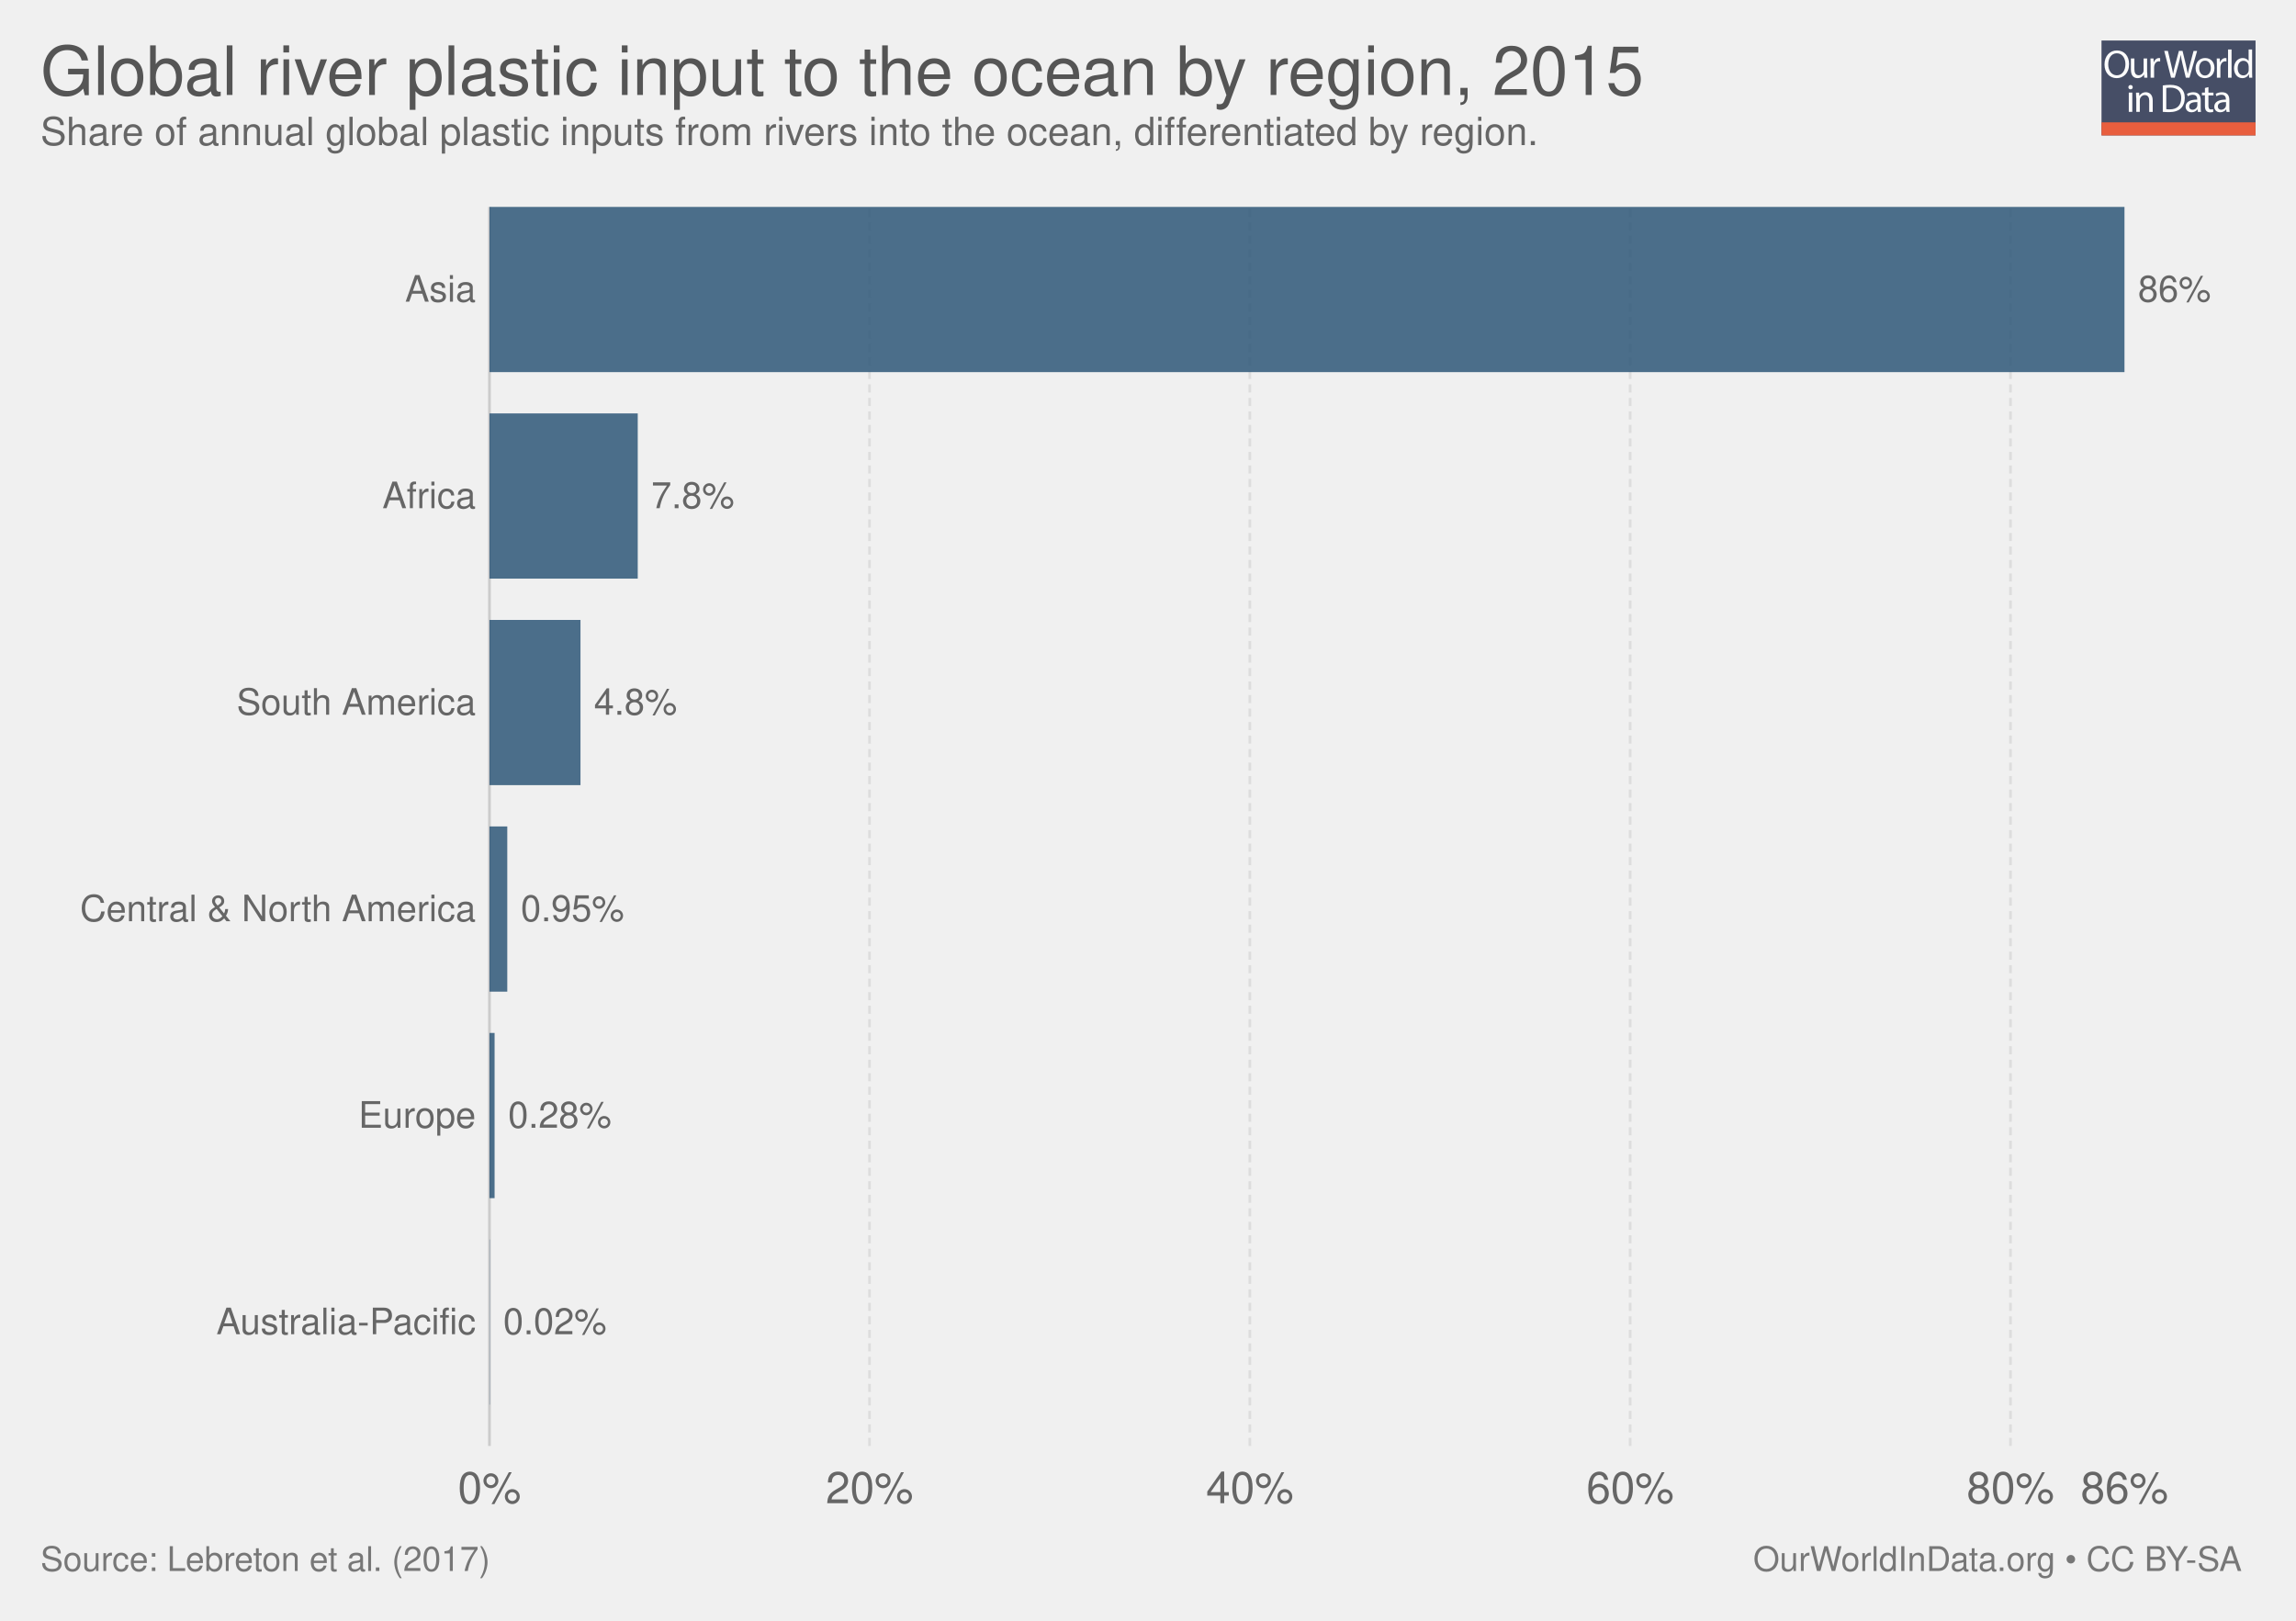
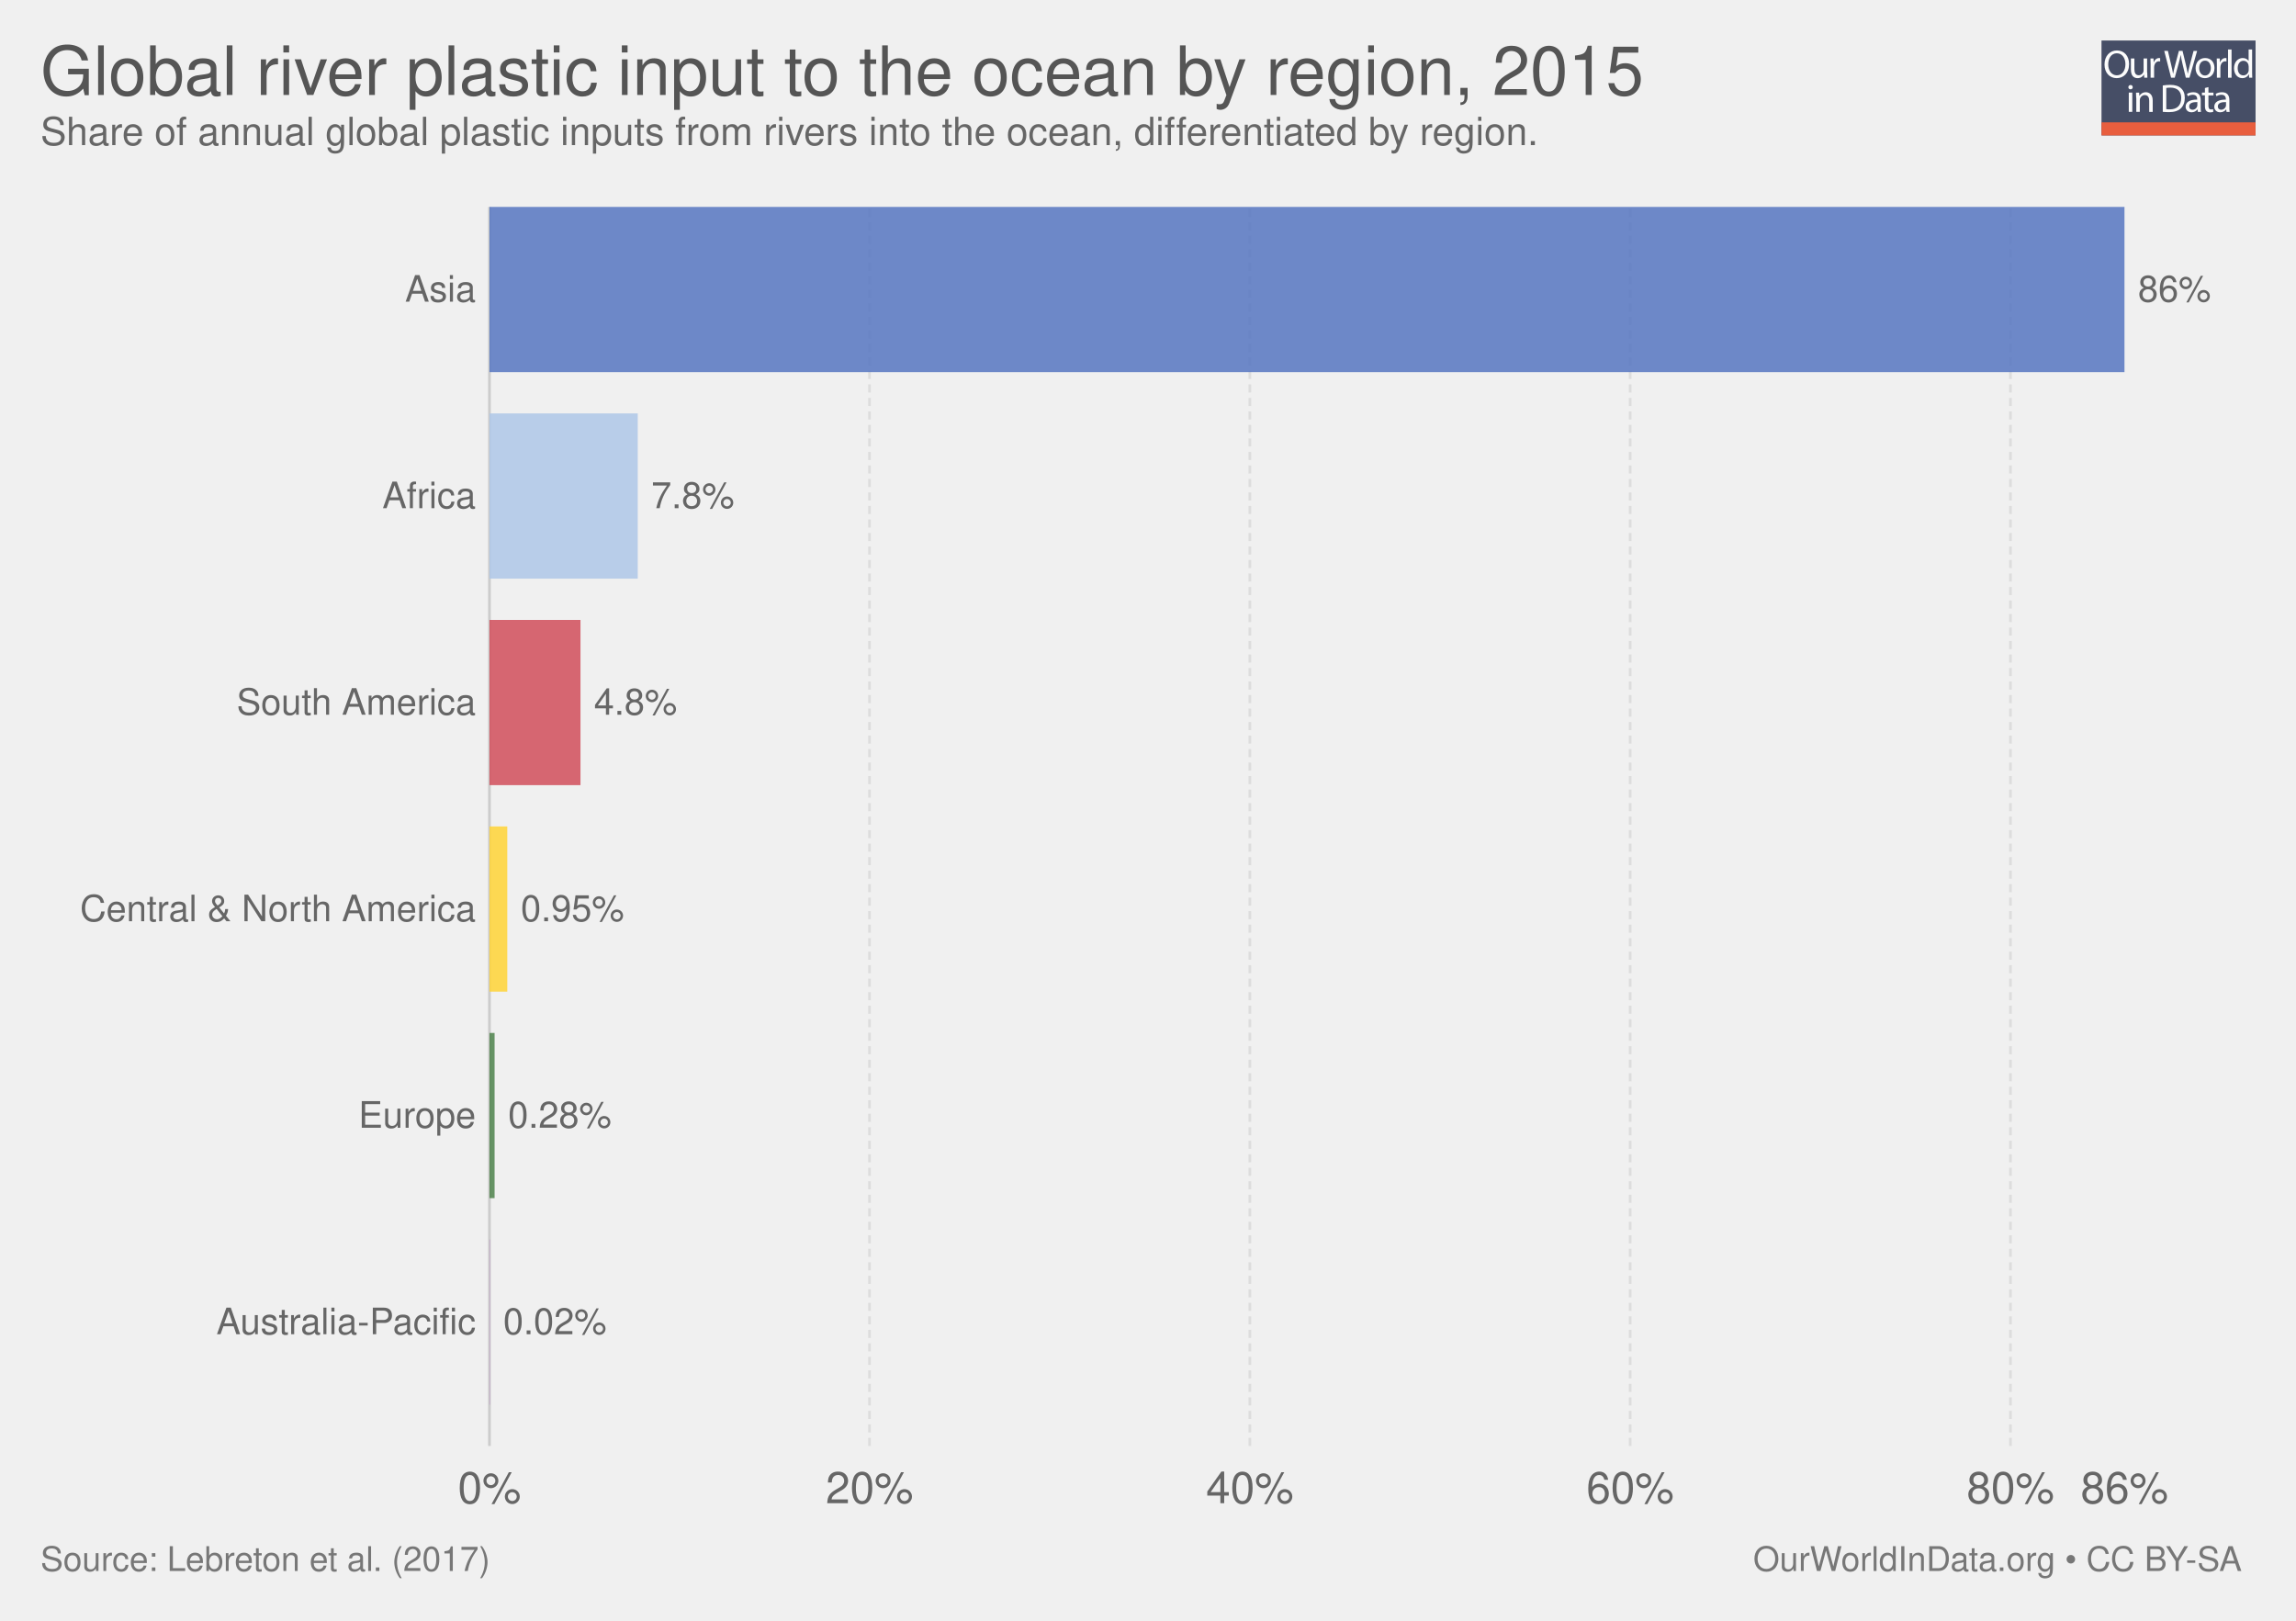
<svg xmlns="http://www.w3.org/2000/svg" xmlns:xlink="http://www.w3.org/1999/xlink" version="1.1" style="font-family: 'Helvetica Neue', Helvetica, Arial, sans-serif; font-size: 18px; background-color: white; text-rendering: optimizeLegibility; -webkit-font-smoothing: antialiased;" width="850" height="600">
  <g class="ChartTab">
    <g class="HeaderView">
      <g opacity="0.8" transform="translate(778, 15) scale(0.27)">
        <a xlink:href="https://ourworldindata.org" target="_blank">
          <g>
            <rect x="0" y="0" fill="#1B2543" width="211.2" height="130.1" />
            <rect x="0" y="112.2" fill="#E63912" width="211.2" height="17.9" />
            <g>
              <rect x="1.2" y="12.3" fill="none" width="210.2" height="99.2" />
              <path fill="#FFFFFF" d="M37.8,32.2c0,12.7-7.7,19.4-17.1,19.4c-9.7,0-16.6-7.5-16.6-18.7c0-11.7,7.3-19.3,17.1-19.3 C31.3,13.7,37.8,21.3,37.8,32.2z M9.2,32.8c0,7.9,4.3,14.9,11.8,14.9c7.5,0,11.8-6.9,11.8-15.3c0-7.3-3.8-14.9-11.8-14.9 C13.1,17.5,9.2,24.8,9.2,32.8z" />
              <path fill="#FFFFFF" d="M62.7,43.8c0,2.7,0.1,5.1,0.2,7.2h-4.3l-0.3-4.3h-0.1c-1.3,2.1-4,4.9-8.8,4.9c-4.2,0-9.1-2.3-9.1-11.6 V24.6h4.8v14.6c0,5,1.5,8.4,5.9,8.4c3.2,0,5.5-2.2,6.3-4.4c0.3-0.7,0.4-1.6,0.4-2.5V24.6h4.8V43.8z" />
              <path fill="#FFFFFF" d="M67.3,32.8c0-3.1-0.1-5.8-0.2-8.2h4.2l0.2,5.2h0.2c1.2-3.5,4.1-5.8,7.3-5.8c0.5,0,0.9,0.1,1.4,0.2v4.5 c-0.5-0.1-1-0.2-1.6-0.2c-3.4,0-5.8,2.6-6.5,6.2c-0.1,0.7-0.2,1.4-0.2,2.2V51h-4.8V32.8z" />
              <path fill="#FFFFFF" d="M95.4,51l-9.4-36.8h5l4.4,18.6c1.1,4.6,2.1,9.2,2.7,12.7h0.1c0.6-3.7,1.8-8,3-12.8l4.9-18.5h5l4.5,18.7 c1,4.4,2,8.7,2.6,12.6h0.1c0.8-4,1.8-8.1,3-12.7l4.9-18.5h4.9L120.6,51h-5L111,31.9c-1.1-4.7-1.9-8.3-2.4-12h-0.1 c-0.7,3.7-1.5,7.3-2.8,12L100.4,51H95.4z" />
              <path fill="#FFFFFF" d="M154.9,37.6c0,9.8-6.8,14-13.2,14c-7.2,0-12.7-5.2-12.7-13.6c0-8.8,5.8-14,13.1-14 C149.8,24,154.9,29.5,154.9,37.6z M133.9,37.9c0,5.8,3.3,10.1,8,10.1c4.6,0,8-4.3,8-10.3c0-4.5-2.2-10.1-7.9-10.1 C136.3,27.6,133.9,32.8,133.9,37.9z" />
              <path fill="#FFFFFF" d="M158.2,32.8c0-3.1-0.1-5.8-0.2-8.2h4.2l0.2,5.2h0.2c1.2-3.5,4.1-5.8,7.3-5.8c0.5,0,0.9,0.1,1.4,0.2v4.5 c-0.5-0.1-1-0.2-1.6-0.2c-3.4,0-5.8,2.6-6.5,6.2c-0.1,0.7-0.2,1.4-0.2,2.2V51h-4.8V32.8z" />
              <path fill="#FFFFFF" d="M173.5,12.3h4.8V51h-4.8V12.3z" />
              <path fill="#FFFFFF" d="M206.5,12.3v31.9c0,2.3,0.1,5,0.2,6.8h-4.3l-0.2-4.6H202c-1.5,2.9-4.7,5.2-9,5.2 c-6.4,0-11.3-5.4-11.3-13.4c-0.1-8.8,5.4-14.2,11.9-14.2c4,0,6.8,1.9,8,4h0.1V12.3H206.5z M201.7,35.4c0-0.6-0.1-1.4-0.2-2 c-0.7-3.1-3.3-5.6-6.9-5.6c-5,0-7.9,4.4-7.9,10.2c0,5.3,2.6,9.8,7.8,9.8c3.2,0,6.2-2.1,7.1-5.7c0.2-0.7,0.2-1.3,0.2-2.1V35.4z" />
              <path fill="#FFFFFF" d="M42.8,64c0.1,1.6-1.1,2.9-3.1,2.9c-1.7,0-2.9-1.3-2.9-2.9c0-1.7,1.3-3,3-3C41.7,61,42.8,62.3,42.8,64z M37.4,97.8V71.4h4.8v26.4H37.4z" />
              <path fill="#FFFFFF" d="M47.5,78.6c0-2.7-0.1-5-0.2-7.1h4.3l0.3,4.4h0.1c1.3-2.5,4.4-5,8.8-5c3.7,0,9.4,2.2,9.4,11.2v15.8h-4.8 V82.6c0-4.3-1.6-7.8-6.1-7.8c-3.2,0-5.6,2.2-6.5,4.9c-0.2,0.6-0.3,1.4-0.3,2.2v15.9h-4.8V78.6z" />
              <path fill="#FFFFFF" d="M84,61.6c2.9-0.4,6.3-0.8,10.1-0.8c6.8,0,11.7,1.6,14.9,4.6c3.3,3,5.2,7.3,5.2,13.2c0,6-1.9,10.9-5.3,14.3 c-3.4,3.4-9.1,5.3-16.3,5.3c-3.4,0-6.2-0.2-8.6-0.4V61.6z M88.8,94.1c1.2,0.2,3,0.3,4.8,0.3c10.2,0,15.7-5.7,15.7-15.6 c0.1-8.7-4.9-14.2-14.9-14.2c-2.5,0-4.3,0.2-5.6,0.5V94.1z" />
              <path fill="#FFFFFF" d="M132.1,97.8l-0.4-3.3h-0.2c-1.5,2.1-4.3,3.9-8.1,3.9c-5.4,0-8.1-3.8-8.1-7.6c0-6.4,5.7-9.9,15.9-9.8v-0.5 c0-2.2-0.6-6.1-6-6.1c-2.5,0-5,0.8-6.9,2l-1.1-3.2c2.2-1.4,5.4-2.3,8.7-2.3c8.1,0,10.1,5.5,10.1,10.8v9.9c0,2.3,0.1,4.5,0.4,6.3 H132.1z M131.4,84.4c-5.3-0.1-11.2,0.8-11.2,5.9c0,3.1,2.1,4.6,4.5,4.6c3.4,0,5.6-2.2,6.4-4.4c0.2-0.5,0.3-1,0.3-1.5V84.4z" />
              <path fill="#FFFFFF" d="M146.6,63.9v7.6h6.9v3.7h-6.9v14.2c0,3.3,0.9,5.1,3.6,5.1c1.3,0,2.2-0.2,2.8-0.3l0.2,3.6 c-0.9,0.4-2.4,0.7-4.3,0.7c-2.2,0-4-0.7-5.2-2c-1.4-1.4-1.9-3.8-1.9-6.9V75.1h-4.1v-3.7h4.1v-6.3L146.6,63.9z" />
              <path fill="#FFFFFF" d="M171.4,97.8l-0.4-3.3h-0.2c-1.5,2.1-4.3,3.9-8.1,3.9c-5.4,0-8.1-3.8-8.1-7.6c0-6.4,5.7-9.9,15.9-9.8v-0.5 c0-2.2-0.6-6.1-6-6.1c-2.5,0-5,0.8-6.9,2l-1.1-3.2c2.2-1.4,5.4-2.3,8.7-2.3c8.1,0,10.1,5.5,10.1,10.8v9.9c0,2.3,0.1,4.5,0.4,6.3 H171.4z M170.7,84.4c-5.3-0.1-11.2,0.8-11.2,5.9c0,3.1,2.1,4.6,4.5,4.6c3.4,0,5.6-2.2,6.4-4.4c0.2-0.5,0.3-1,0.3-1.5V84.4z" />
            </g>
          </g>
        </a>
      </g>
      <a href="https://ourworldindata.org/grapher/river-plastics-by-region" target="_blank">
        <text font-size="25.20" x="15.0" y="35.2" fill="#555">
          <tspan x="15" y="35.16">Global river plastic input to the ocean by region, 2015</tspan>
        </text>
      </a>
      <text font-size="14.40" x="15.0" y="53.7" fill="#666">
        <tspan x="15" y="53.72">Share of annual global plastic inputs from rivers into the ocean, differentiated by region.</tspan>
      </text>
    </g>
    <g class="DiscreteBarChart">
      <rect x="15" y="76.6" width="810" height="479.9" opacity="0" fill="rgba(255,255,255,0)" />
      <g class="HorizontalAxis">
        <text x="181.2" y="556.5" fill="#666" text-anchor="middle" font-size="16.2">0%</text>
        <text x="321.9" y="556.5" fill="#666" text-anchor="middle" font-size="16.2">20%</text>
        <text x="462.7" y="556.5" fill="#666" text-anchor="middle" font-size="16.2">40%</text>
        <text x="603.5" y="556.5" fill="#666" text-anchor="middle" font-size="16.2">60%</text>
        <text x="744.3" y="556.5" fill="#666" text-anchor="middle" font-size="16.2">80%</text>
        <text x="786.5" y="556.5" fill="#666" text-anchor="middle" font-size="16.2">86%</text>
      </g>
      <g class="AxisGridLines">
        <line x1="181.2" y1="535.30" x2="181.2" y2="76.60" stroke="#ccc" />
        <line x1="321.9" y1="535.30" x2="321.9" y2="76.60" stroke="#ddd" stroke-dasharray="3,2" />
        <line x1="462.7" y1="535.30" x2="462.7" y2="76.60" stroke="#ddd" stroke-dasharray="3,2" />
        <line x1="603.5" y1="535.30" x2="603.5" y2="76.60" stroke="#ddd" stroke-dasharray="3,2" />
        <line x1="744.3" y1="535.30" x2="744.3" y2="76.60" stroke="#ddd" stroke-dasharray="3,2" />
      </g>
      <g class="bar">
        <text x="176.158" y="107.18" fill="#666" dominant-baseline="middle" text-anchor="end" font-size="13.5">Asia</text>
-         <rect x="181.2" y="76.6" width="605.3" height="61.16" fill="#2E5778" opacity="0.85" />
+         <rect x="181.2" y="76.6" width="605.3" height="61.16" fill="#5675c1" opacity="0.85" />
        <text x="791.5" y="107.18" fill="#666" dominant-baseline="middle" text-anchor="start" font-size="13.5">86%</text>
      </g>
      <g class="bar">
        <text x="176.158" y="183.63" fill="#666" dominant-baseline="middle" text-anchor="end" font-size="13.5">Africa</text>
-         <rect x="181.2" y="153.05" width="54.9" height="61.16" fill="#2E5778" opacity="0.85" />
+         <rect x="181.2" y="153.05" width="54.9" height="61.16" fill="#aec7e8" opacity="0.85" />
        <text x="241.1" y="183.63" fill="#666" dominant-baseline="middle" text-anchor="start" font-size="13.5">7.8%</text>
      </g>
      <g class="bar">
        <text x="176.158" y="260.08" fill="#666" dominant-baseline="middle" text-anchor="end" font-size="13.5">South America</text>
-         <rect x="181.2" y="229.5" width="33.7" height="61.16" fill="#2E5778" opacity="0.85" />
+         <rect x="181.2" y="229.5" width="33.7" height="61.16" fill="#d14e5b" opacity="0.85" />
        <text x="219.9" y="260.08" fill="#666" dominant-baseline="middle" text-anchor="start" font-size="13.5">4.8%</text>
      </g>
      <g class="bar">
        <text x="176.158" y="336.53" fill="#666" dominant-baseline="middle" text-anchor="end" font-size="13.5">Central &amp; North America</text>
-         <rect x="181.2" y="305.95" width="6.6" height="61.16" fill="#2E5778" opacity="0.85" />
+         <rect x="181.2" y="305.95" width="6.6" height="61.16" fill="#ffd336" opacity="0.85" />
        <text x="192.8" y="336.53" fill="#666" dominant-baseline="middle" text-anchor="start" font-size="13.5">0.95%</text>
      </g>
      <g class="bar">
        <text x="176.158" y="412.98" fill="#666" dominant-baseline="middle" text-anchor="end" font-size="13.5">Europe</text>
-         <rect x="181.2" y="382.4" width="1.9" height="61.16" fill="#2E5778" opacity="0.85" />
+         <rect x="181.2" y="382.4" width="1.9" height="61.16" fill="#4d824b" opacity="0.85" />
        <text x="188.1" y="412.98" fill="#666" dominant-baseline="middle" text-anchor="start" font-size="13.5">0.28%</text>
      </g>
      <g class="bar">
        <text x="176.158" y="489.43" fill="#666" dominant-baseline="middle" text-anchor="end" font-size="13.5">Australia-Pacific</text>
-         <rect x="181.2" y="458.85" width="0.1" height="61.16" fill="#2E5778" opacity="0.85" />
+         <rect x="181.2" y="458.85" width="0.1" height="61.16" fill="#a652ba" opacity="0.85" />
        <text x="186.3" y="489.43" fill="#666" dominant-baseline="middle" text-anchor="start" font-size="13.5">0.02%</text>
      </g>
    </g>
    <g style="fill: #777;" class="SourcesFooter">
      <g style="fill: #777;" class="clickable">
        <text font-size="12.60" x="15.0" y="581.6">
          <tspan x="15" y="581.58">Source: Lebreton et al. (2017)</tspan>
        </text>
      </g>
      <text font-size="12.60" x="649.0" y="581.6">
        <tspan x="649.024" y="581.58">
          <a target="_blank" style="fill: #777;" href="https://ourworldindata.org">OurWorldInData.org</a> • <a style="fill: #777;" href="http://creativecommons.org/licenses/by-sa/4.0/deed.en_US" target="_blank">CC BY-SA</a>
        </tspan>
      </text>
    </g>
  </g>
</svg>
